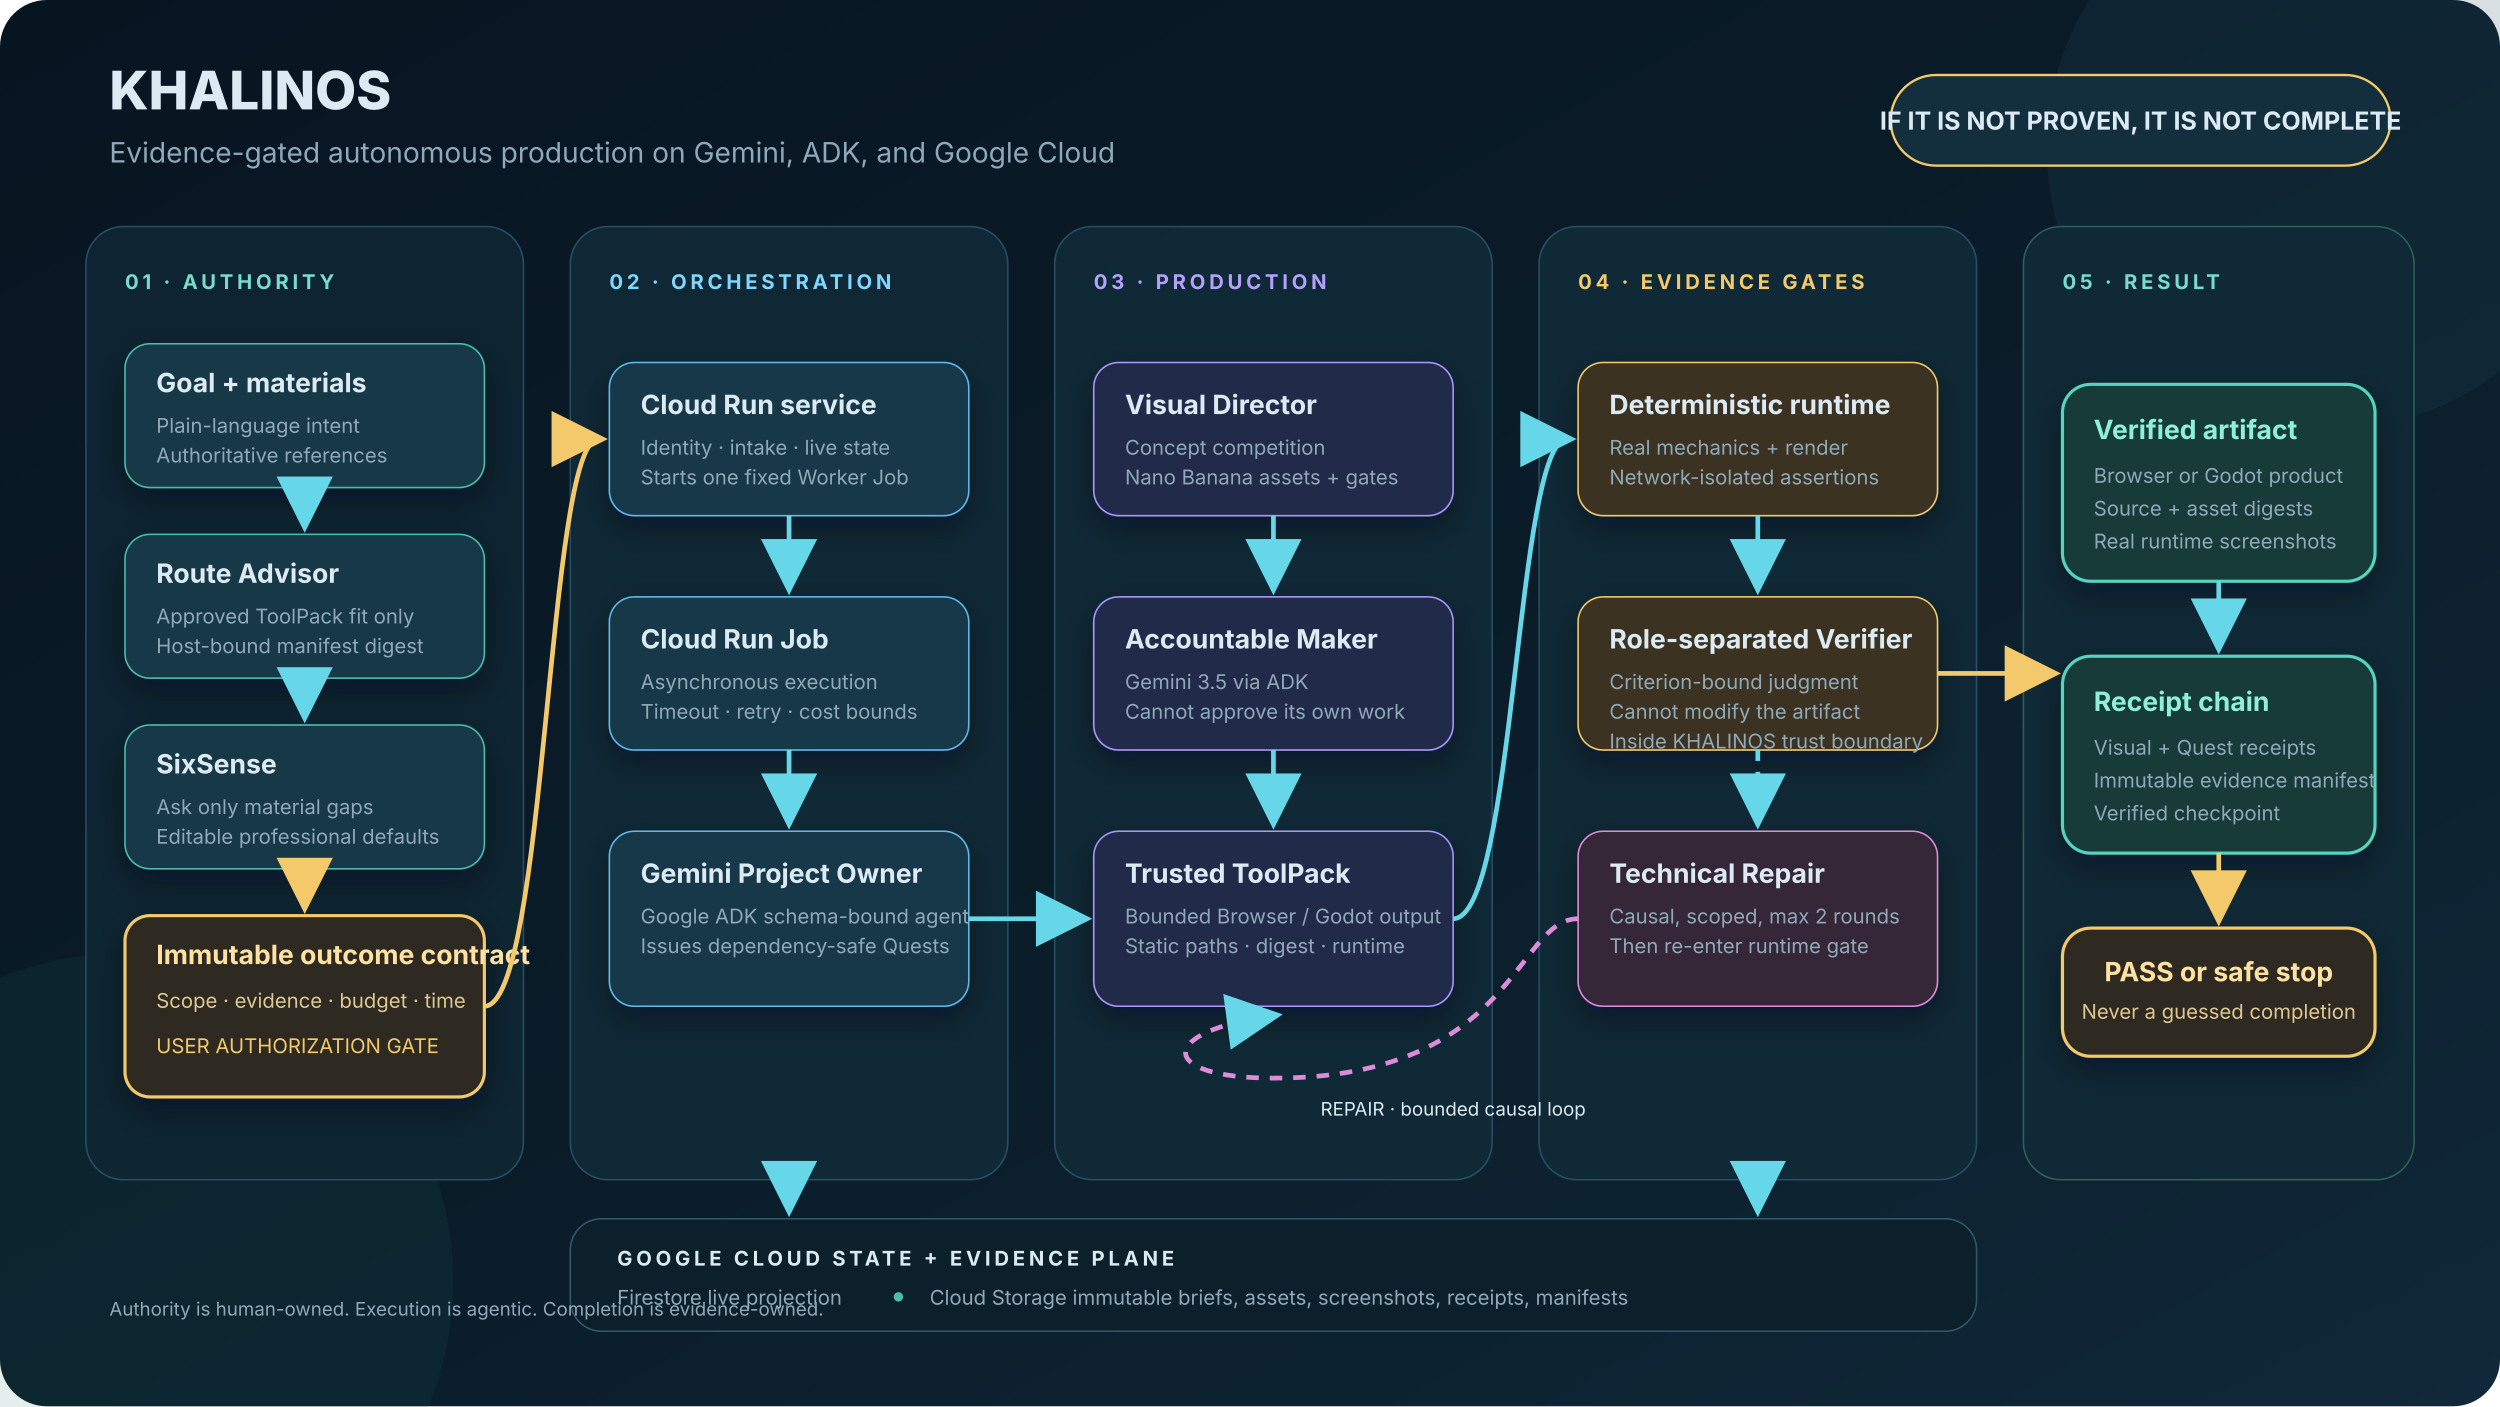
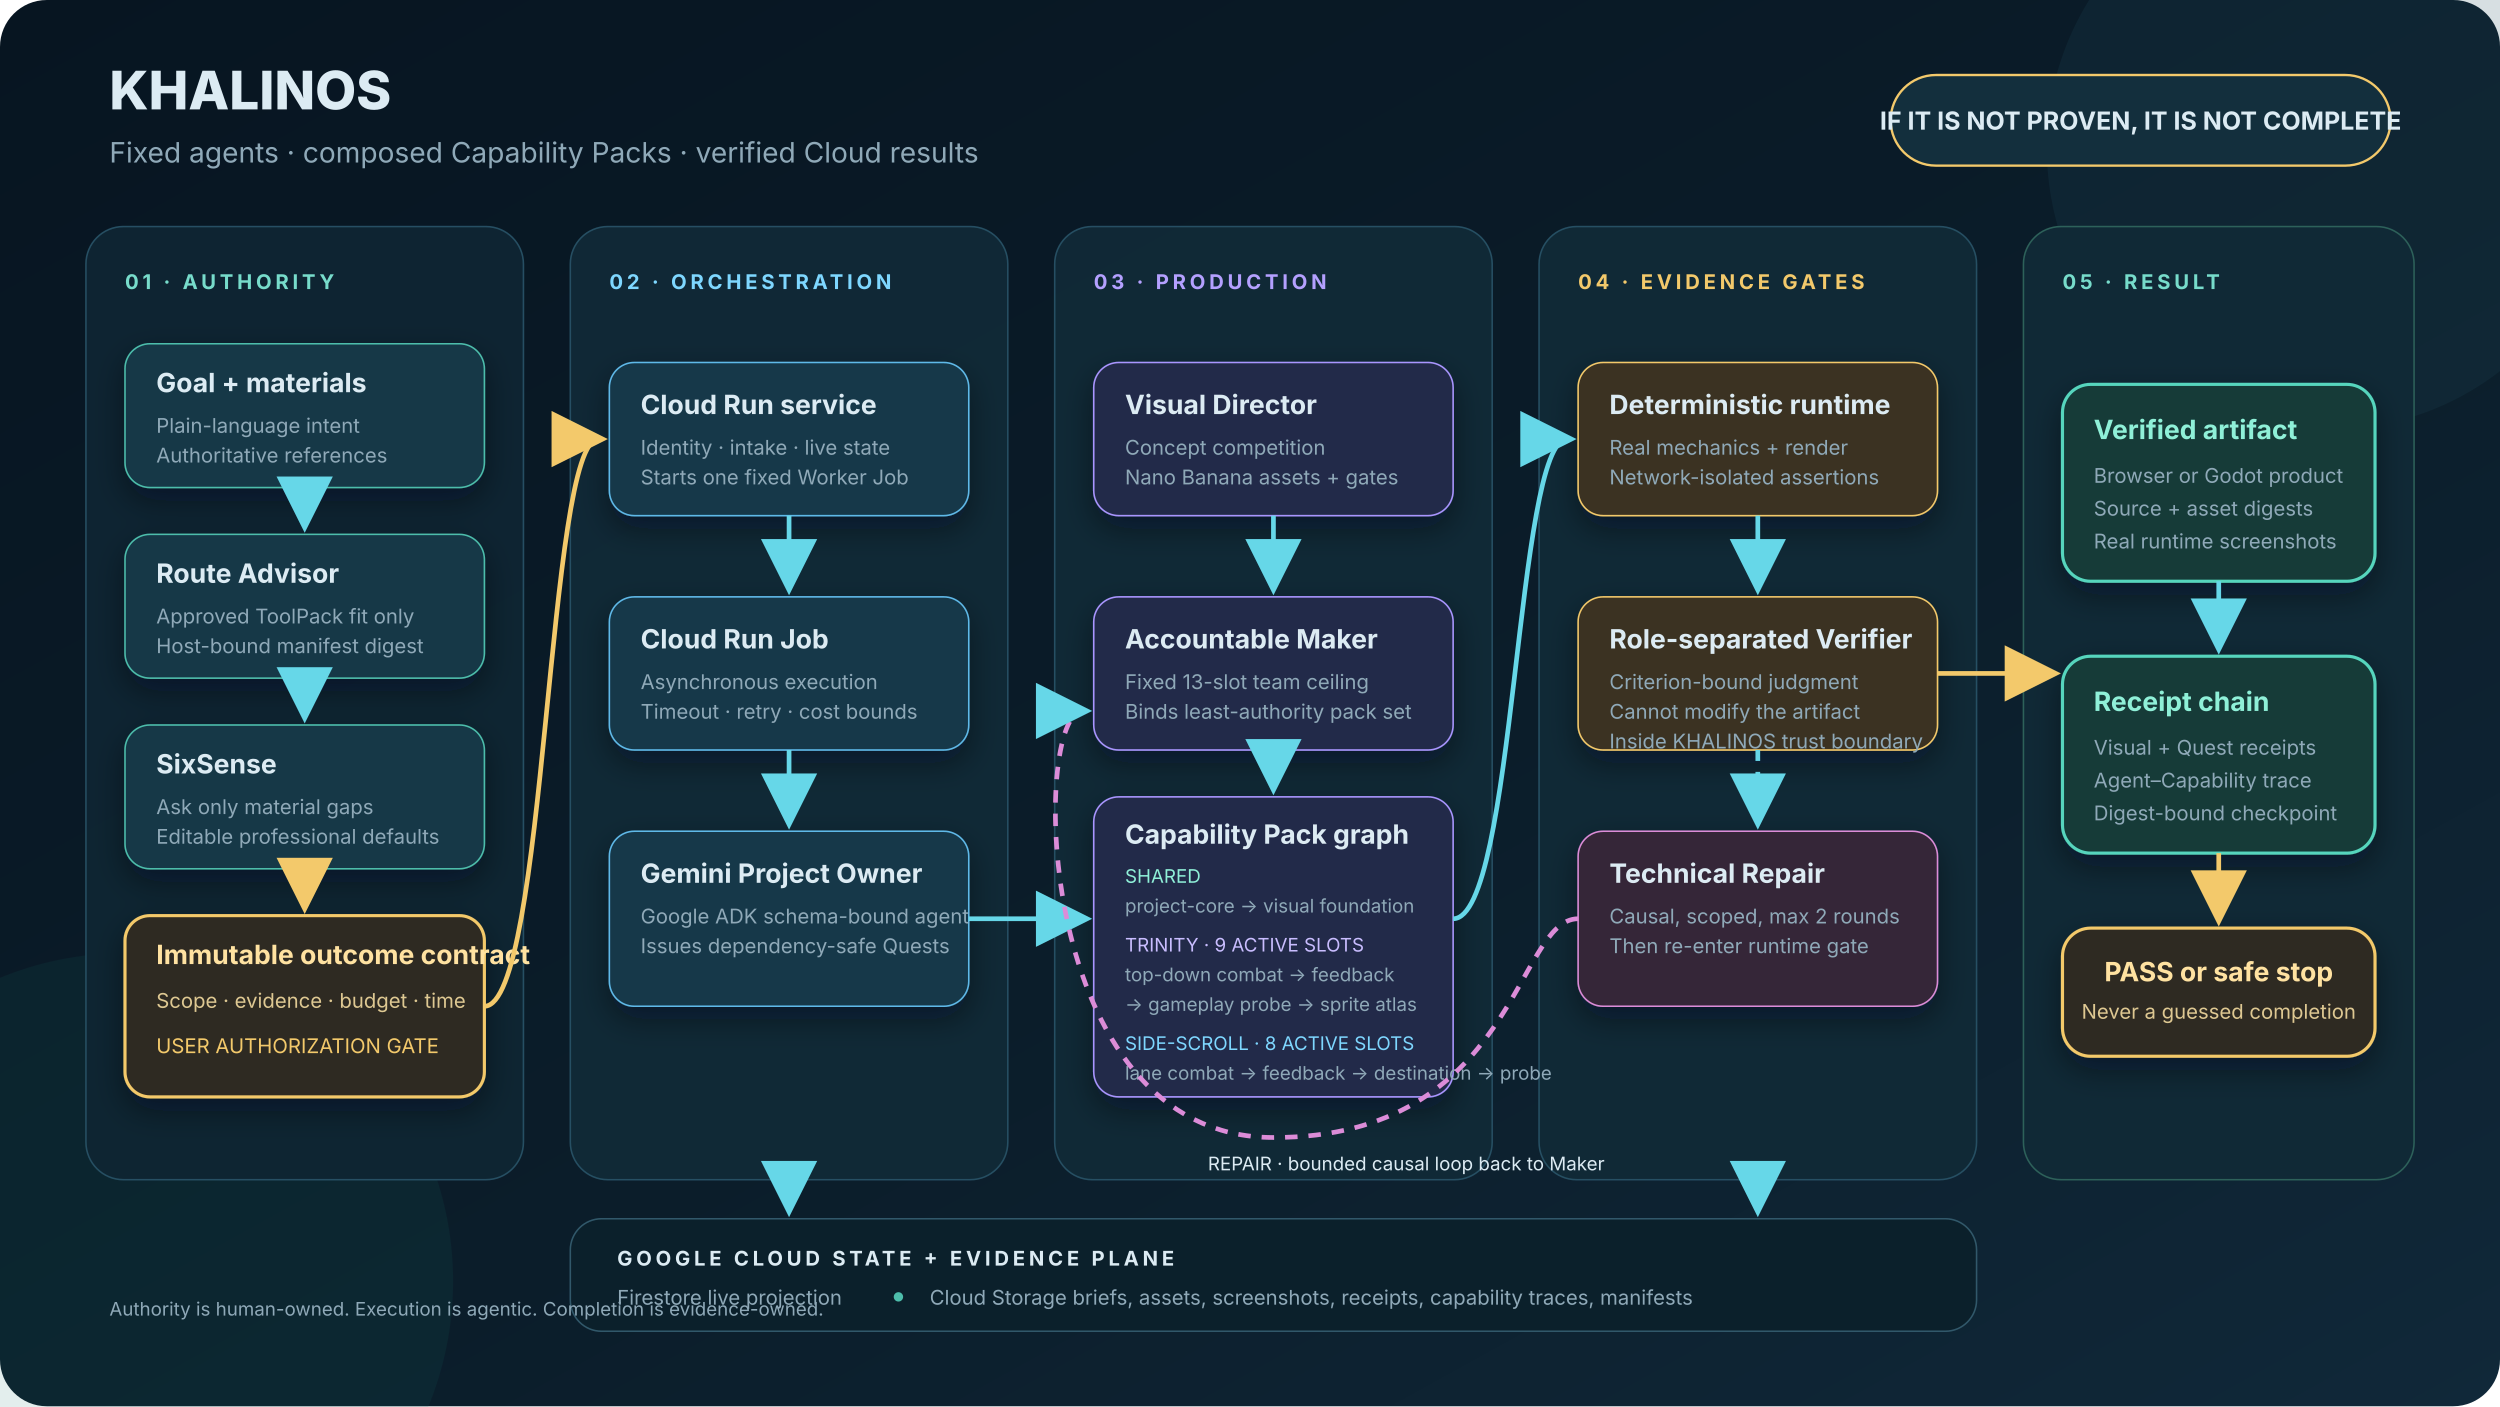
<svg xmlns="http://www.w3.org/2000/svg" width="1600" height="900" viewBox="0 0 1600 900" role="img" aria-labelledby="title desc">
  <defs>
    <linearGradient id="bg" x1="0" y1="0" x2="1" y2="1">
      <stop offset="0" stop-color="#071521" />
      <stop offset="0.56" stop-color="#0b1d2a" />
      <stop offset="1" stop-color="#102839" />
    </linearGradient>
    <linearGradient id="hero" x1="0" y1="0" x2="1" y2="0">
      <stop offset="0" stop-color="#3ce0c5" />
      <stop offset="1" stop-color="#7ed7ff" />
    </linearGradient>
    <filter id="shadow" x="-20%" y="-20%" width="140%" height="140%">
      <feDropShadow dx="0" dy="8" stdDeviation="10" flood-color="#000814" flood-opacity="0.42" />
    </filter>
    <marker id="arrow" markerWidth="12" markerHeight="12" refX="10" refY="6" orient="auto" markerUnits="strokeWidth">
      <path d="M0,0 L12,6 L0,12 z" fill="#66d7e8" />
    </marker>
    <marker id="arrowGold" markerWidth="12" markerHeight="12" refX="10" refY="6" orient="auto" markerUnits="strokeWidth">
      <path d="M0,0 L12,6 L0,12 z" fill="#f3c96b" />
    </marker>
    <style>
      .label { font-family: Inter, Segoe UI, Arial, sans-serif; fill: #dcebf3; }
      .muted { fill: #8fa9b8; }
      .caps { font-size: 13px; font-weight: 700; letter-spacing: 2.4px; }
      .lane-title { font-size: 20px; font-weight: 750; }
      .node-title { font-size: 17px; font-weight: 700; }
      .node-copy { font-size: 13px; }
      .small { font-size: 12px; }
      .flow { fill: none; stroke: #66d7e8; stroke-width: 3; marker-end: url(#arrow); }
      .gold-flow { fill: none; stroke: #f3c96b; stroke-width: 3; marker-end: url(#arrowGold); }
      .dash { stroke-dasharray: 7 7; }
    </style>
  </defs>
  <rect width="1600" height="900" rx="30" fill="url(#bg)" />
  <circle cx="1490" cy="95" r="180" fill="#1f5060" opacity="0.18" />
  <circle cx="80" cy="820" r="210" fill="#116b63" opacity="0.12" />
  <text x="70" y="70" class="label" font-size="34" font-weight="800">KHALINOS</text>
-   <text x="70" y="104" class="label muted" font-size="18">Evidence-gated autonomous production on Gemini, ADK, and Google Cloud</text>
+   <text x="70" y="104" class="label muted" font-size="18">Fixed agents · composed Capability Packs · verified Cloud results</text>
  <rect x="1210" y="48" width="320" height="58" rx="29" fill="#132f3d" stroke="#f3c96b" stroke-width="1.5" />
  <text x="1370" y="83" class="label" font-size="16" font-weight="700" text-anchor="middle">IF IT IS NOT PROVEN, IT IS NOT COMPLETE</text>
  <g opacity="0.98">
    <rect x="55" y="145" width="280" height="610" rx="24" fill="#0e2532" stroke="#275064" />
    <rect x="365" y="145" width="280" height="610" rx="24" fill="#102936" stroke="#275064" />
    <rect x="675" y="145" width="280" height="610" rx="24" fill="#102936" stroke="#275064" />
    <rect x="985" y="145" width="280" height="610" rx="24" fill="#102936" stroke="#275064" />
    <rect x="1295" y="145" width="250" height="610" rx="24" fill="#102936" stroke="#2e625b" />
  </g>
  <g class="label">
    <text x="80" y="185" class="caps" fill="#77dccb">01 · AUTHORITY</text>
    <text x="390" y="185" class="caps" fill="#7ed7ff">02 · ORCHESTRATION</text>
    <text x="700" y="185" class="caps" fill="#b4a0ff">03 · PRODUCTION</text>
    <text x="1010" y="185" class="caps" fill="#f3c96b">04 · EVIDENCE GATES</text>
    <text x="1320" y="185" class="caps" fill="#77dccb">05 · RESULT</text>
  </g>
  <g filter="url(#shadow)">
    <rect x="80" y="220" width="230" height="92" rx="16" fill="#143746" stroke="#4dbdab" />
    <rect x="80" y="342" width="230" height="92" rx="16" fill="#143746" stroke="#4dbdab" />
    <rect x="80" y="464" width="230" height="92" rx="16" fill="#143746" stroke="#4dbdab" />
    <rect x="80" y="586" width="230" height="116" rx="16" fill="#2f2a20" stroke="#f3c96b" stroke-width="2" />
  </g>
  <g class="label">
    <text x="100" y="251" class="node-title">Goal + materials</text>
    <text x="100" y="277" class="node-copy muted">Plain-language intent</text>
    <text x="100" y="296" class="node-copy muted">Authoritative references</text>
    <text x="100" y="373" class="node-title">Route Advisor</text>
    <text x="100" y="399" class="node-copy muted">Approved ToolPack fit only</text>
    <text x="100" y="418" class="node-copy muted">Host-bound manifest digest</text>
    <text x="100" y="495" class="node-title">SixSense</text>
    <text x="100" y="521" class="node-copy muted">Ask only material gaps</text>
    <text x="100" y="540" class="node-copy muted">Editable professional defaults</text>
    <text x="100" y="617" class="node-title" fill="#ffe2a1">Immutable outcome contract</text>
    <text x="100" y="645" class="node-copy" fill="#dec892">Scope · evidence · budget · time</text>
    <text x="100" y="674" class="node-copy" fill="#f3c96b">USER AUTHORIZATION GATE</text>
  </g>
  <g filter="url(#shadow)">
    <rect x="390" y="232" width="230" height="98" rx="16" fill="#15384a" stroke="#5fb9e8" />
    <rect x="390" y="382" width="230" height="98" rx="16" fill="#15384a" stroke="#5fb9e8" />
    <rect x="390" y="532" width="230" height="112" rx="16" fill="#15384a" stroke="#5fb9e8" />
  </g>
  <g class="label">
    <text x="410" y="265" class="node-title">Cloud Run service</text>
    <text x="410" y="291" class="node-copy muted">Identity · intake · live state</text>
    <text x="410" y="310" class="node-copy muted">Starts one fixed Worker Job</text>
    <text x="410" y="415" class="node-title">Cloud Run Job</text>
    <text x="410" y="441" class="node-copy muted">Asynchronous execution</text>
    <text x="410" y="460" class="node-copy muted">Timeout · retry · cost bounds</text>
    <text x="410" y="565" class="node-title">Gemini Project Owner</text>
    <text x="410" y="591" class="node-copy muted">Google ADK schema-bound agent</text>
    <text x="410" y="610" class="node-copy muted">Issues dependency-safe Quests</text>
  </g>
  <g filter="url(#shadow)">
    <rect x="700" y="232" width="230" height="98" rx="16" fill="#242c48" stroke="#a995ff" />
    <rect x="700" y="382" width="230" height="98" rx="16" fill="#242c48" stroke="#a995ff" />
-     <rect x="700" y="532" width="230" height="112" rx="16" fill="#242c48" stroke="#a995ff" />
+     <rect x="700" y="510" width="230" height="192" rx="16" fill="#242c48" stroke="#a995ff" />
  </g>
  <g class="label">
    <text x="720" y="265" class="node-title">Visual Director</text>
    <text x="720" y="291" class="node-copy muted">Concept competition</text>
    <text x="720" y="310" class="node-copy muted">Nano Banana assets + gates</text>
    <text x="720" y="415" class="node-title">Accountable Maker</text>
-     <text x="720" y="441" class="node-copy muted">Gemini 3.5 via ADK</text>
-     <text x="720" y="460" class="node-copy muted">Cannot approve its own work</text>
-     <text x="720" y="565" class="node-title">Trusted ToolPack</text>
-     <text x="720" y="591" class="node-copy muted">Bounded Browser / Godot output</text>
-     <text x="720" y="610" class="node-copy muted">Static paths · digest · runtime</text>
+     <text x="720" y="441" class="node-copy muted">Fixed 13-slot team ceiling</text>
+     <text x="720" y="460" class="node-copy muted">Binds least-authority pack set</text>
+     <text x="720" y="540" class="node-title">Capability Pack graph</text>
+     <text x="720" y="565" class="small" fill="#8ff0d8">SHARED</text>
+     <text x="720" y="584" class="small muted">project-core → visual foundation</text>
+     <text x="720" y="609" class="small" fill="#c9bdff">TRINITY · 9 ACTIVE SLOTS</text>
+     <text x="720" y="628" class="small muted">top-down combat → feedback</text>
+     <text x="720" y="647" class="small muted">→ gameplay probe → sprite atlas</text>
+     <text x="720" y="672" class="small" fill="#7ed7ff">SIDE-SCROLL · 8 ACTIVE SLOTS</text>
+     <text x="720" y="691" class="small muted" font-size="11">lane combat → feedback → destination → probe</text>
  </g>
  <g filter="url(#shadow)">
    <rect x="1010" y="232" width="230" height="98" rx="16" fill="#3a3020" stroke="#f3c96b" />
    <rect x="1010" y="382" width="230" height="98" rx="16" fill="#3a3020" stroke="#f3c96b" />
    <rect x="1010" y="532" width="230" height="112" rx="16" fill="#342638" stroke="#dc8cd8" />
  </g>
  <g class="label">
    <text x="1030" y="265" class="node-title">Deterministic runtime</text>
    <text x="1030" y="291" class="node-copy muted">Real mechanics + render</text>
    <text x="1030" y="310" class="node-copy muted">Network-isolated assertions</text>
    <text x="1030" y="415" class="node-title">Role-separated Verifier</text>
    <text x="1030" y="441" class="node-copy muted">Criterion-bound judgment</text>
    <text x="1030" y="460" class="node-copy muted">Cannot modify the artifact</text>
    <text x="1030" y="479" class="node-copy muted">Inside KHALINOS trust boundary</text>
    <text x="1030" y="565" class="node-title">Technical Repair</text>
    <text x="1030" y="591" class="node-copy muted">Causal, scoped, max 2 rounds</text>
    <text x="1030" y="610" class="node-copy muted">Then re-enter runtime gate</text>
  </g>
  <g filter="url(#shadow)">
    <rect x="1320" y="246" width="200" height="126" rx="18" fill="#123b38" stroke="#57d5bd" stroke-width="2" />
    <rect x="1320" y="420" width="200" height="126" rx="18" fill="#123b38" stroke="#57d5bd" stroke-width="2" />
    <rect x="1320" y="594" width="200" height="82" rx="18" fill="#2f2a20" stroke="#f3c96b" stroke-width="2" />
  </g>
  <g class="label">
    <text x="1340" y="281" class="node-title" fill="#8ff0d8">Verified artifact</text>
    <text x="1340" y="309" class="node-copy muted">Browser or Godot product</text>
    <text x="1340" y="330" class="node-copy muted">Source + asset digests</text>
    <text x="1340" y="351" class="node-copy muted">Real runtime screenshots</text>
    <text x="1340" y="455" class="node-title" fill="#8ff0d8">Receipt chain</text>
    <text x="1340" y="483" class="node-copy muted">Visual + Quest receipts</text>
-     <text x="1340" y="504" class="node-copy muted">Immutable evidence manifest</text>
-     <text x="1340" y="525" class="node-copy muted">Verified checkpoint</text>
+     <text x="1340" y="504" class="node-copy muted">Agent–Capability trace</text>
+     <text x="1340" y="525" class="node-copy muted">Digest-bound checkpoint</text>
    <text x="1420" y="628" class="node-title" fill="#ffe2a1" text-anchor="middle">PASS or safe stop</text>
    <text x="1420" y="652" class="node-copy" fill="#dec892" text-anchor="middle">Never a guessed completion</text>
  </g>
  <path class="flow" d="M195 312 V335" />
  <path class="flow" d="M195 434 V457" />
  <path class="gold-flow" d="M195 556 V579" />
  <path class="gold-flow" d="M310 644 C350 644 350 281 383 281" />
  <path class="flow" d="M505 330 V375" />
  <path class="flow" d="M505 480 V525" />
  <path class="flow" d="M620 588 H693" />
  <path class="flow" d="M815 330 V375" />
-   <path class="flow" d="M815 480 V525" />
+   <path class="flow" d="M815 480 V503" />
  <path class="flow" d="M930 588 C970 588 970 281 1003 281" />
  <path class="flow" d="M1125 330 V375" />
  <path class="gold-flow" d="M1240 431 H1313" />
  <path class="flow" d="M1420 372 V413" />
  <path class="gold-flow" d="M1420 546 V587" />
  <path class="flow dash" d="M1125 480 V525" />
-   <path d="M1010 588 C970 588 970 690 815 690 C740 690 740 660 815 650" fill="none" stroke="#dc8cd8" stroke-width="3" stroke-dasharray="8 7" marker-end="url(#arrow)" />
-   <text x="930" y="714" class="label small" fill="#dc8cd8" text-anchor="middle">REPAIR · bounded causal loop</text>
+   <path d="M1010 588 C970 588 970 728 815 728 C660 728 660 455 693 455" fill="none" stroke="#dc8cd8" stroke-width="3" stroke-dasharray="8 7" marker-end="url(#arrow)" />
+   <text x="900" y="749" class="label small" fill="#dc8cd8" text-anchor="middle">REPAIR · bounded causal loop back to Maker</text>
  <rect x="365" y="780" width="900" height="72" rx="20" fill="#0b202b" stroke="#31586a" />
  <text x="395" y="810" class="label caps" fill="#7ed7ff">GOOGLE CLOUD STATE + EVIDENCE PLANE</text>
  <text x="395" y="835" class="label node-copy muted">Firestore live projection</text>
  <circle cx="575" cy="830" r="3" fill="#4dbdab" />
-   <text x="595" y="835" class="label node-copy muted">Cloud Storage immutable briefs, assets, screenshots, receipts, manifests</text>
+   <text x="595" y="835" class="label node-copy muted">Cloud Storage briefs, assets, screenshots, receipts, capability traces, manifests</text>
  <path class="flow dash" d="M505 755 V773" />
  <path class="flow dash" d="M1125 755 V773" />
  <text x="70" y="842" class="label small muted">Authority is human-owned. Execution is agentic. Completion is evidence-owned.</text>
</svg>
